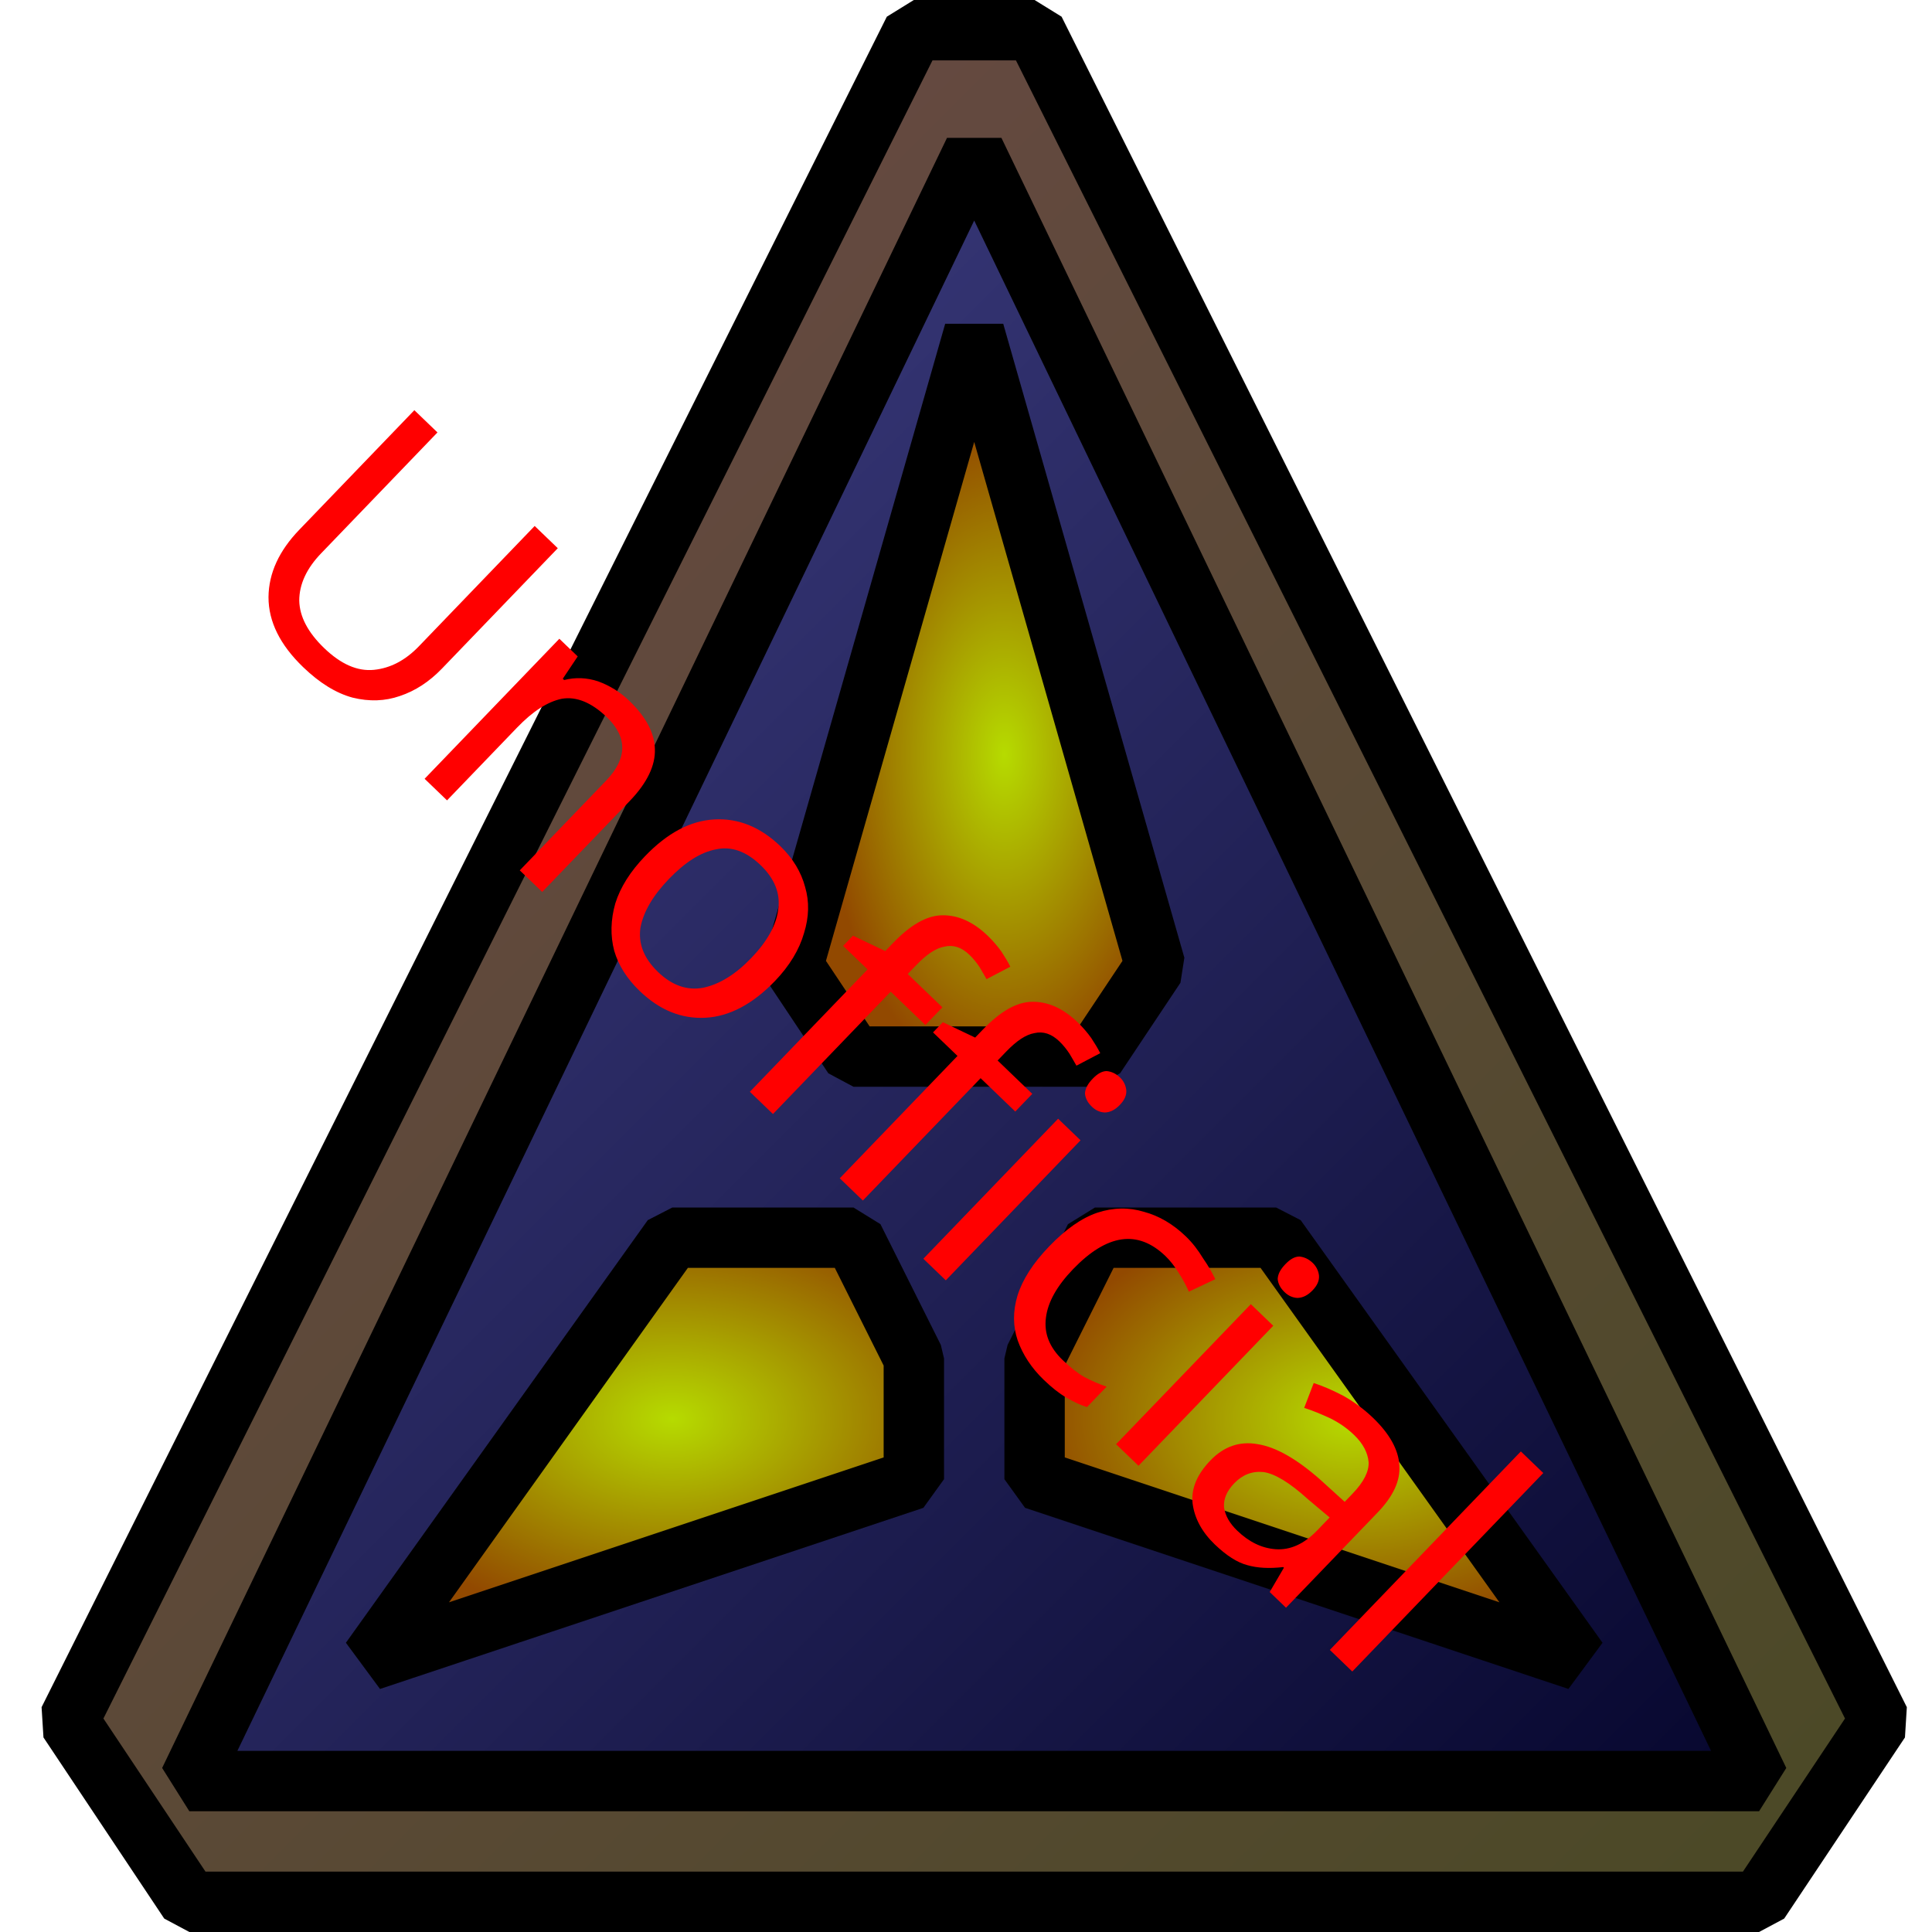
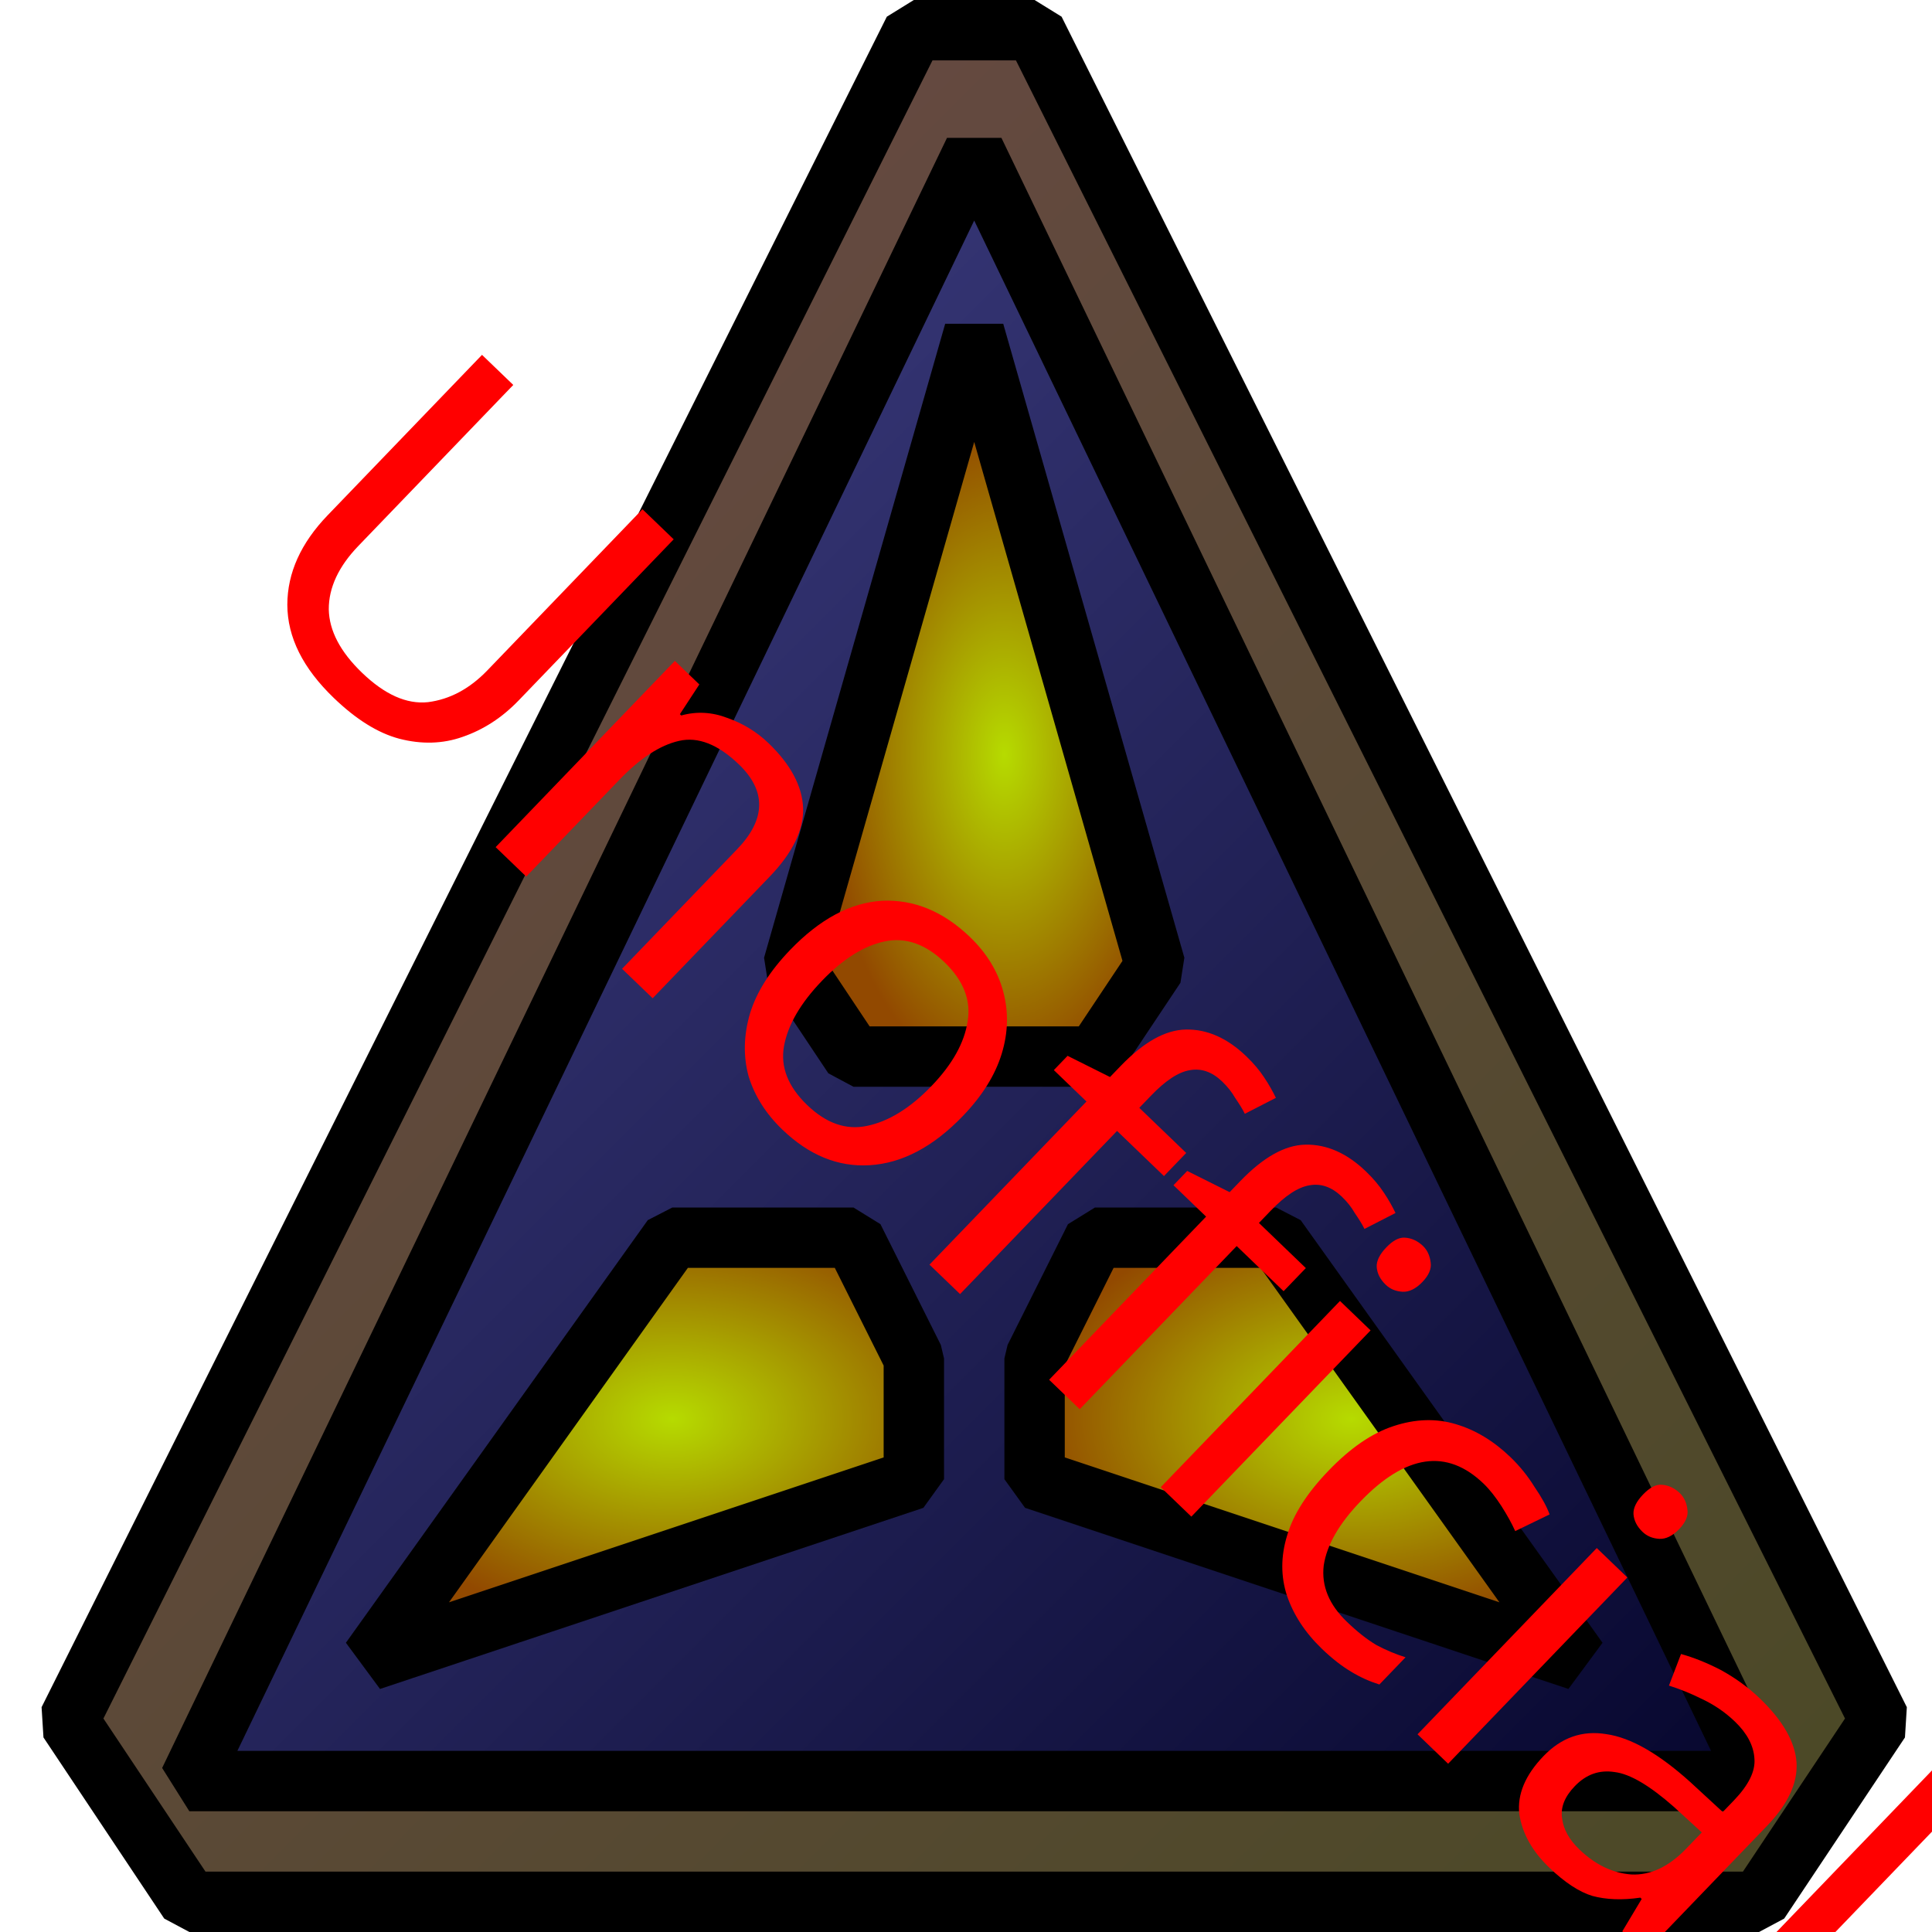
<svg xmlns="http://www.w3.org/2000/svg" xmlns:xlink="http://www.w3.org/1999/xlink" width="32px" height="32px" id="svg2993" version="1.1">
  <defs id="defs2995">
    <linearGradient id="linearGradient3977">
      <stop style="stop-color:#b6db00;stop-opacity:1;" offset="0" id="stop3979" />
      <stop style="stop-color:#924900;stop-opacity:1;" offset="1" id="stop3981" />
    </linearGradient>
    <linearGradient id="linearGradient3961">
      <stop style="stop-color:#000024;stop-opacity:1;" offset="0" id="stop3963" />
      <stop style="stop-color:#494992;stop-opacity:1;" offset="1" id="stop3965" />
    </linearGradient>
    <linearGradient id="linearGradient3945">
      <stop style="stop-color:#6d4949;stop-opacity:1;" offset="0" id="stop3947" />
      <stop style="stop-color:#494924;stop-opacity:1;" offset="1" id="stop3949" />
    </linearGradient>
    <linearGradient id="linearGradient3917">
      <stop style="stop-color:#494924;stop-opacity:1;" offset="0" id="stop3919" />
      <stop style="stop-color:#494924;stop-opacity:0;" offset="1" id="stop3921" />
    </linearGradient>
    <linearGradient id="linearGradient3897">
      <stop id="stop3913" offset="0" style="stop-color:#060927;stop-opacity:1;" />
      <stop style="stop-color:#383058;stop-opacity:1;" offset="1" id="stop3901" />
    </linearGradient>
    <linearGradient id="linearGradient3889">
      <stop style="stop-color:#000000;stop-opacity:1;" offset="0" id="stop3891" />
      <stop style="stop-color:#000000;stop-opacity:0;" offset="1" id="stop3893" />
    </linearGradient>
    <linearGradient id="linearGradient3814">
      <stop style="stop-color:#ff7d7d;stop-opacity:1;" offset="0" id="stop3816" />
      <stop id="stop3818" offset="0.203" style="stop-color:#590000;stop-opacity:1;" />
      <stop id="stop3820" offset="0.328" style="stop-color:#000000;stop-opacity:1;" />
      <stop style="stop-color:#ffffff;stop-opacity:1;" offset="0.422" id="stop3822" />
      <stop id="stop3824" offset="1" style="stop-color:#555555;stop-opacity:1;" />
    </linearGradient>
    <linearGradient y2="-258.179" x2="-300.021" y1="-166.016" x1="-300.021" gradientTransform="matrix(0.3365593,0,0,0.347211,100.4748,89.64268)" gradientUnits="userSpaceOnUse" id="linearGradient3019" xlink:href="#linearGradient3814" />
    <linearGradient xlink:href="#linearGradient3945" id="linearGradient3959" x1="0" y1="0" x2="32" y2="32" gradientUnits="userSpaceOnUse" />
    <linearGradient xlink:href="#linearGradient3961" id="linearGradient3975" x1="32" y1="32" x2="0" y2="0" gradientUnits="userSpaceOnUse" gradientTransform="translate(0.6363961,0)" />
    <radialGradient xlink:href="#linearGradient3977" id="radialGradient3993" cx="16" cy="12.5" fx="16" fy="12.5" r="3" gradientTransform="matrix(1,0,0,1.833333,0.6363961,-10.41667)" gradientUnits="userSpaceOnUse" />
    <radialGradient xlink:href="#linearGradient3977" id="radialGradient4001" cx="10.5" cy="23.5" fx="10.5" fy="23.5" r="5.5" gradientTransform="matrix(1,0,0,0.6363636,0.6363961,8.545454)" gradientUnits="userSpaceOnUse" />
    <radialGradient xlink:href="#linearGradient3977" id="radialGradient4009" cx="21.75" cy="23.5" fx="21.75" fy="23.5" r="5.25" gradientTransform="matrix(1,0,0,0.6666667,0.6363961,7.833333)" gradientUnits="userSpaceOnUse" />
    <linearGradient xlink:href="#linearGradient3945" id="linearGradient4011" gradientUnits="userSpaceOnUse" x1="0" y1="0" x2="32" y2="32" gradientTransform="translate(0.6363961,0)" />
  </defs>
  <g id="layer1">
    <path style="fill:url(#linearGradient4011);fill-opacity:1;stroke:#000000;stroke-width:1px;stroke-linecap:butt;stroke-linejoin:bevel;stroke-opacity:1" d="m 1.136,28.5 14,-28 2,0 14,28 -2,3 -26,0 z" id="path3091" />
    <path style="fill:url(#linearGradient3975);fill-opacity:1;stroke:#000000;stroke-width:1px;stroke-linecap:butt;stroke-linejoin:bevel;stroke-opacity:1" d="m 3.136,29.5 13,-27 13,27 z" id="path3093" />
    <path style="fill:url(#radialGradient3993);fill-opacity:1;stroke:#000000;stroke-width:1px;stroke-linecap:butt;stroke-linejoin:bevel;stroke-opacity:1" d="m 14.136,17.5 4,0 1,-1.5 -3,-10.5 -3,10.5 z" id="path3095" />
    <path id="use3097" d="m 15.136,22.5 -1,-2 -3,0 -5,7 9,-3 z" style="fill:url(#radialGradient4001);fill-opacity:1;stroke:#000000;stroke-width:1px;stroke-linecap:butt;stroke-linejoin:bevel;stroke-opacity:1" />
    <path style="fill:url(#radialGradient4009);fill-opacity:1;stroke:#000000;stroke-width:1px;stroke-linecap:butt;stroke-linejoin:bevel;stroke-opacity:1" d="m 18.136,20.5 -1,2 0,2 9,3 -5,-7 z" id="use3099" />
-     <text xml:space="preserve" style="font-size:6px;font-style:normal;font-variant:normal;font-weight:normal;font-stretch:normal;line-height:125%;letter-spacing:0px;word-spacing:0px;fill:#ff0000;fill-opacity:1;stroke:none;font-family:Webdings;-inkscape-font-specification:Webdings" x="9.109" y="4.418" id="text3020" transform="matrix(0.720554,0.6933988,-0.6933988,0.720554,0,0)">
-       <tspan id="tspan3022" x="9.109" y="4.418">Unofficial</tspan>
+     <text xml:space="preserve" style="font-style:normal;font-variant:normal;font-weight:normal;font-stretch:condensed;line-height:0%;font-family:Impact;-inkscape-font-specification:'Impact, Condensed';letter-spacing:0px;word-spacing:0px;fill:#ff0000;fill-opacity:1;stroke:none;font-size:8px;text-anchor:start;text-align:start;writing-mode:lr;font-variant-ligatures:normal;font-variant-caps:normal;font-variant-numeric:normal;font-feature-settings:normal;" x="9.109" y="4.418" id="text3020" transform="rotate(43.89976)">
+       <tspan id="tspan3022" x="9.109" y="4.418" style="font-size:8px;line-height:1.25;-inkscape-font-specification:'Impact, Condensed';font-family:Impact;font-weight:normal;font-style:normal;font-stretch:condensed;font-variant:normal;text-anchor:start;text-align:start;writing-mode:lr;font-variant-ligatures:normal;font-variant-caps:normal;font-variant-numeric:normal;font-feature-settings:normal;">Unofficial</tspan>
    </text>
  </g>
</svg>
